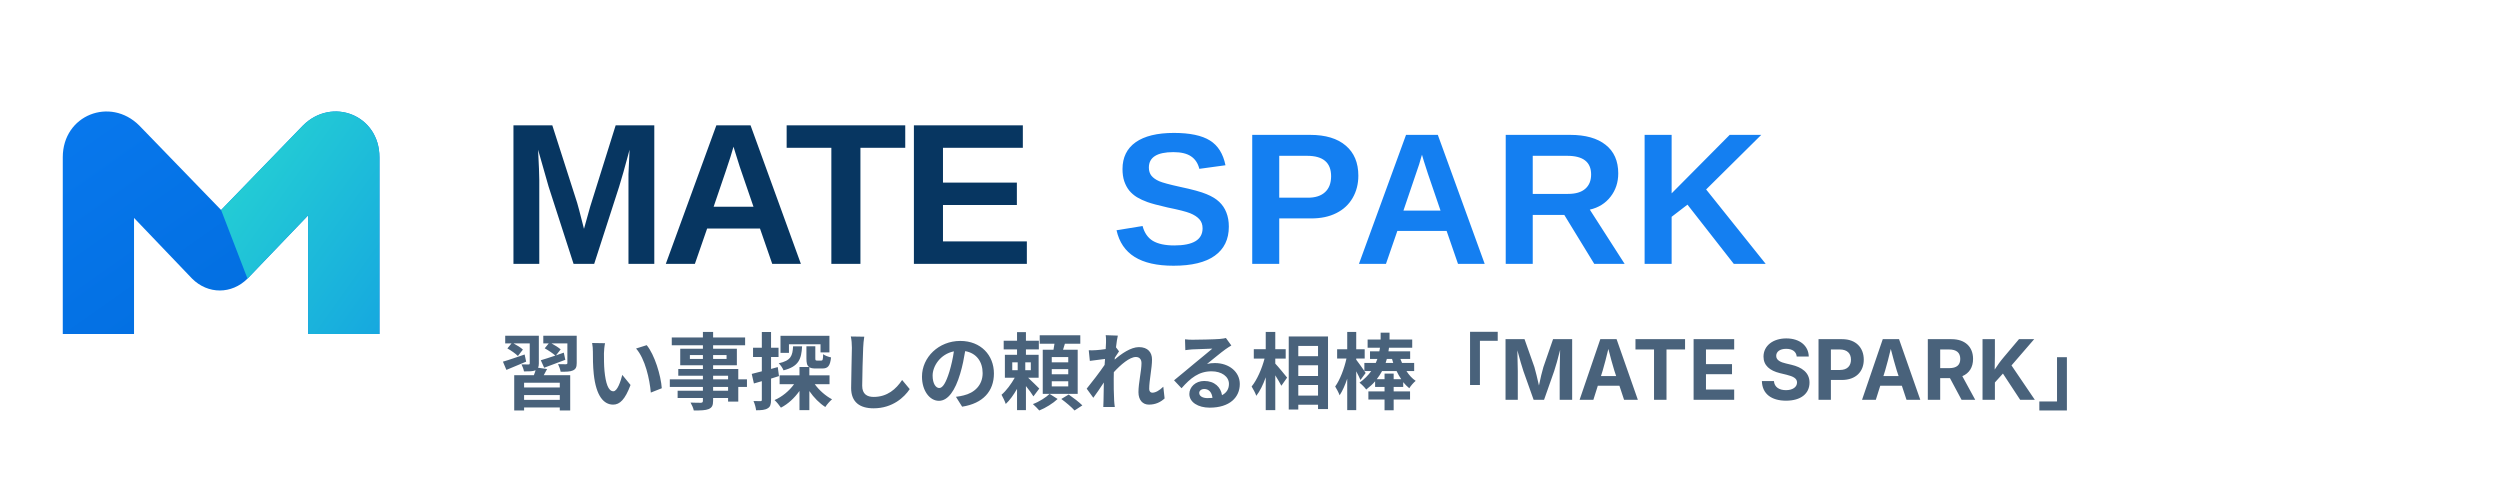
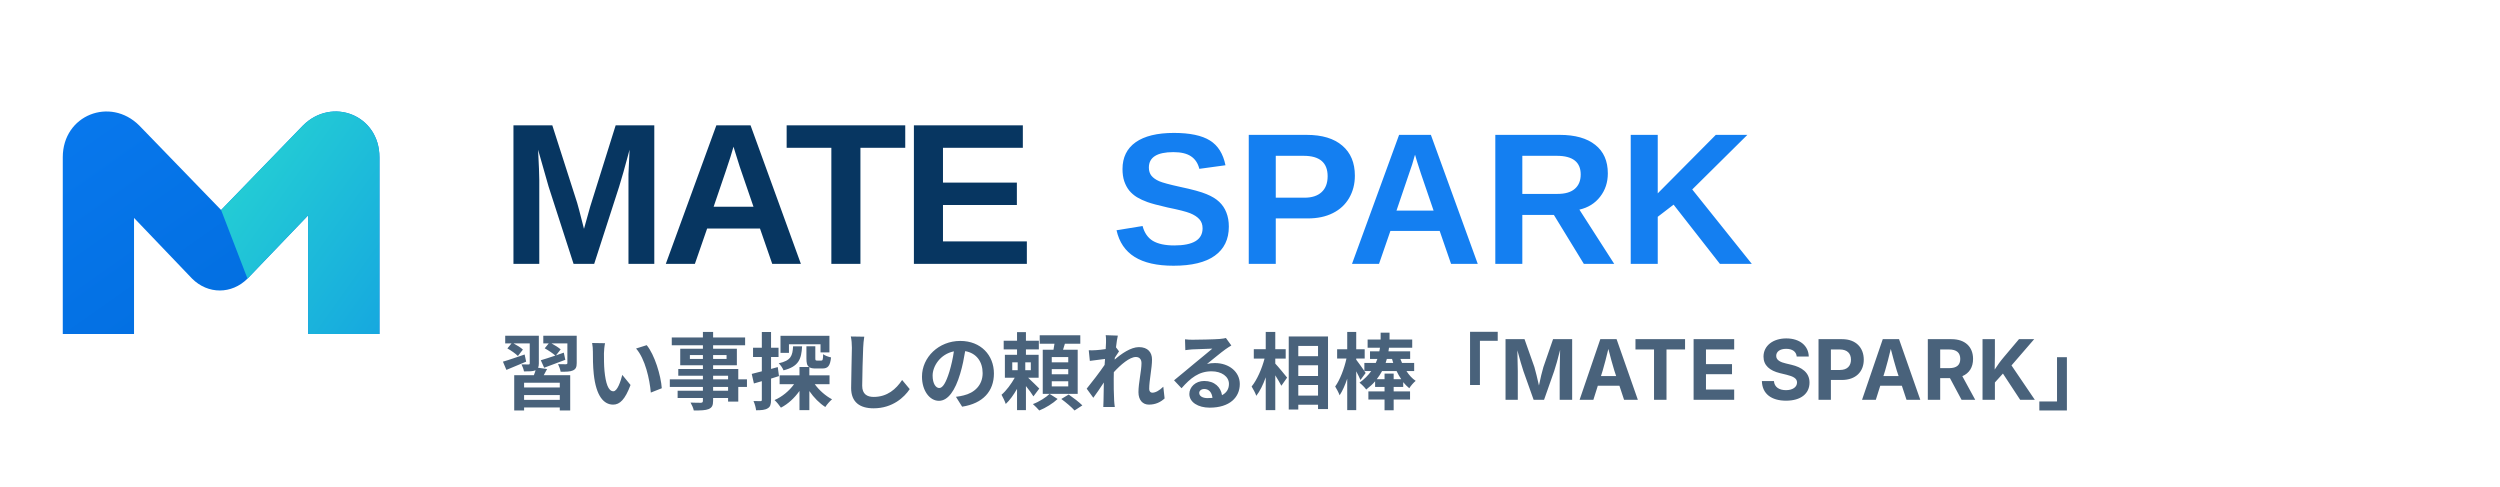
- <svg xmlns="http://www.w3.org/2000/svg" viewBox="0 0 360 70" role="img" aria-label="MATE SPARK｜習い事探しの頼れる相棒「MATE SPARK」">
+ <svg xmlns="http://www.w3.org/2000/svg" viewBox="0 0 360 70" role="img" aria-label="MATE SPARK｜子どもの学びに、頼れる相棒を。">
  <defs>
    <linearGradient id="g1" x1="0" y1="0" x2="1" y2="1">
      <stop stop-color="#0878ed" />
      <stop offset="1" stop-color="#006bdc" />
    </linearGradient>
    <linearGradient id="g2" x1="0" y1="0" x2="1" y2="1">
      <stop stop-color="#27d6d2" />
      <stop offset="1" stop-color="#16a8df" />
    </linearGradient>
  </defs>
  <g id="mate-shared">
    <g transform="translate(6 12) scale(.38)">
      <path d="M8 95V28C8 12 26 5 37 16l31 32 31-32c11-11 29-4 29 12v67h-27V50L78 74c-6 6-15 6-21 0L35 51v44z" fill="url(#g1)" />
      <path d="M68 48l31-32c11-11 29-4 29 12v67h-27V50L78 74z" fill="url(#g2)" />
    </g>
    <text x="72" y="38" fill="#073661" font-family="Arial,Helvetica,sans-serif" font-weight="900" font-size="29" letter-spacing="-1">MATE</text>
  </g>
-   <text x="160" y="38" fill="#147ff1" font-family="Arial,Helvetica,sans-serif" font-weight="700" font-size="27" letter-spacing=".5">SPARK</text>
+   <text x="160" y="38" fill="#147ff1" font-family="Arial,Helvetica,sans-serif" font-weight="800" font-size="27" letter-spacing="0">SPARK</text>
  <text x="72" y="58" fill="#49627b" font-family="-apple-system,BlinkMacSystemFont,'Hiragino Kaku Gothic ProN','Yu Gothic',sans-serif" font-weight="700" font-size="12">習い事探しの頼れる相棒「MATE SPARK」</text>
</svg>
